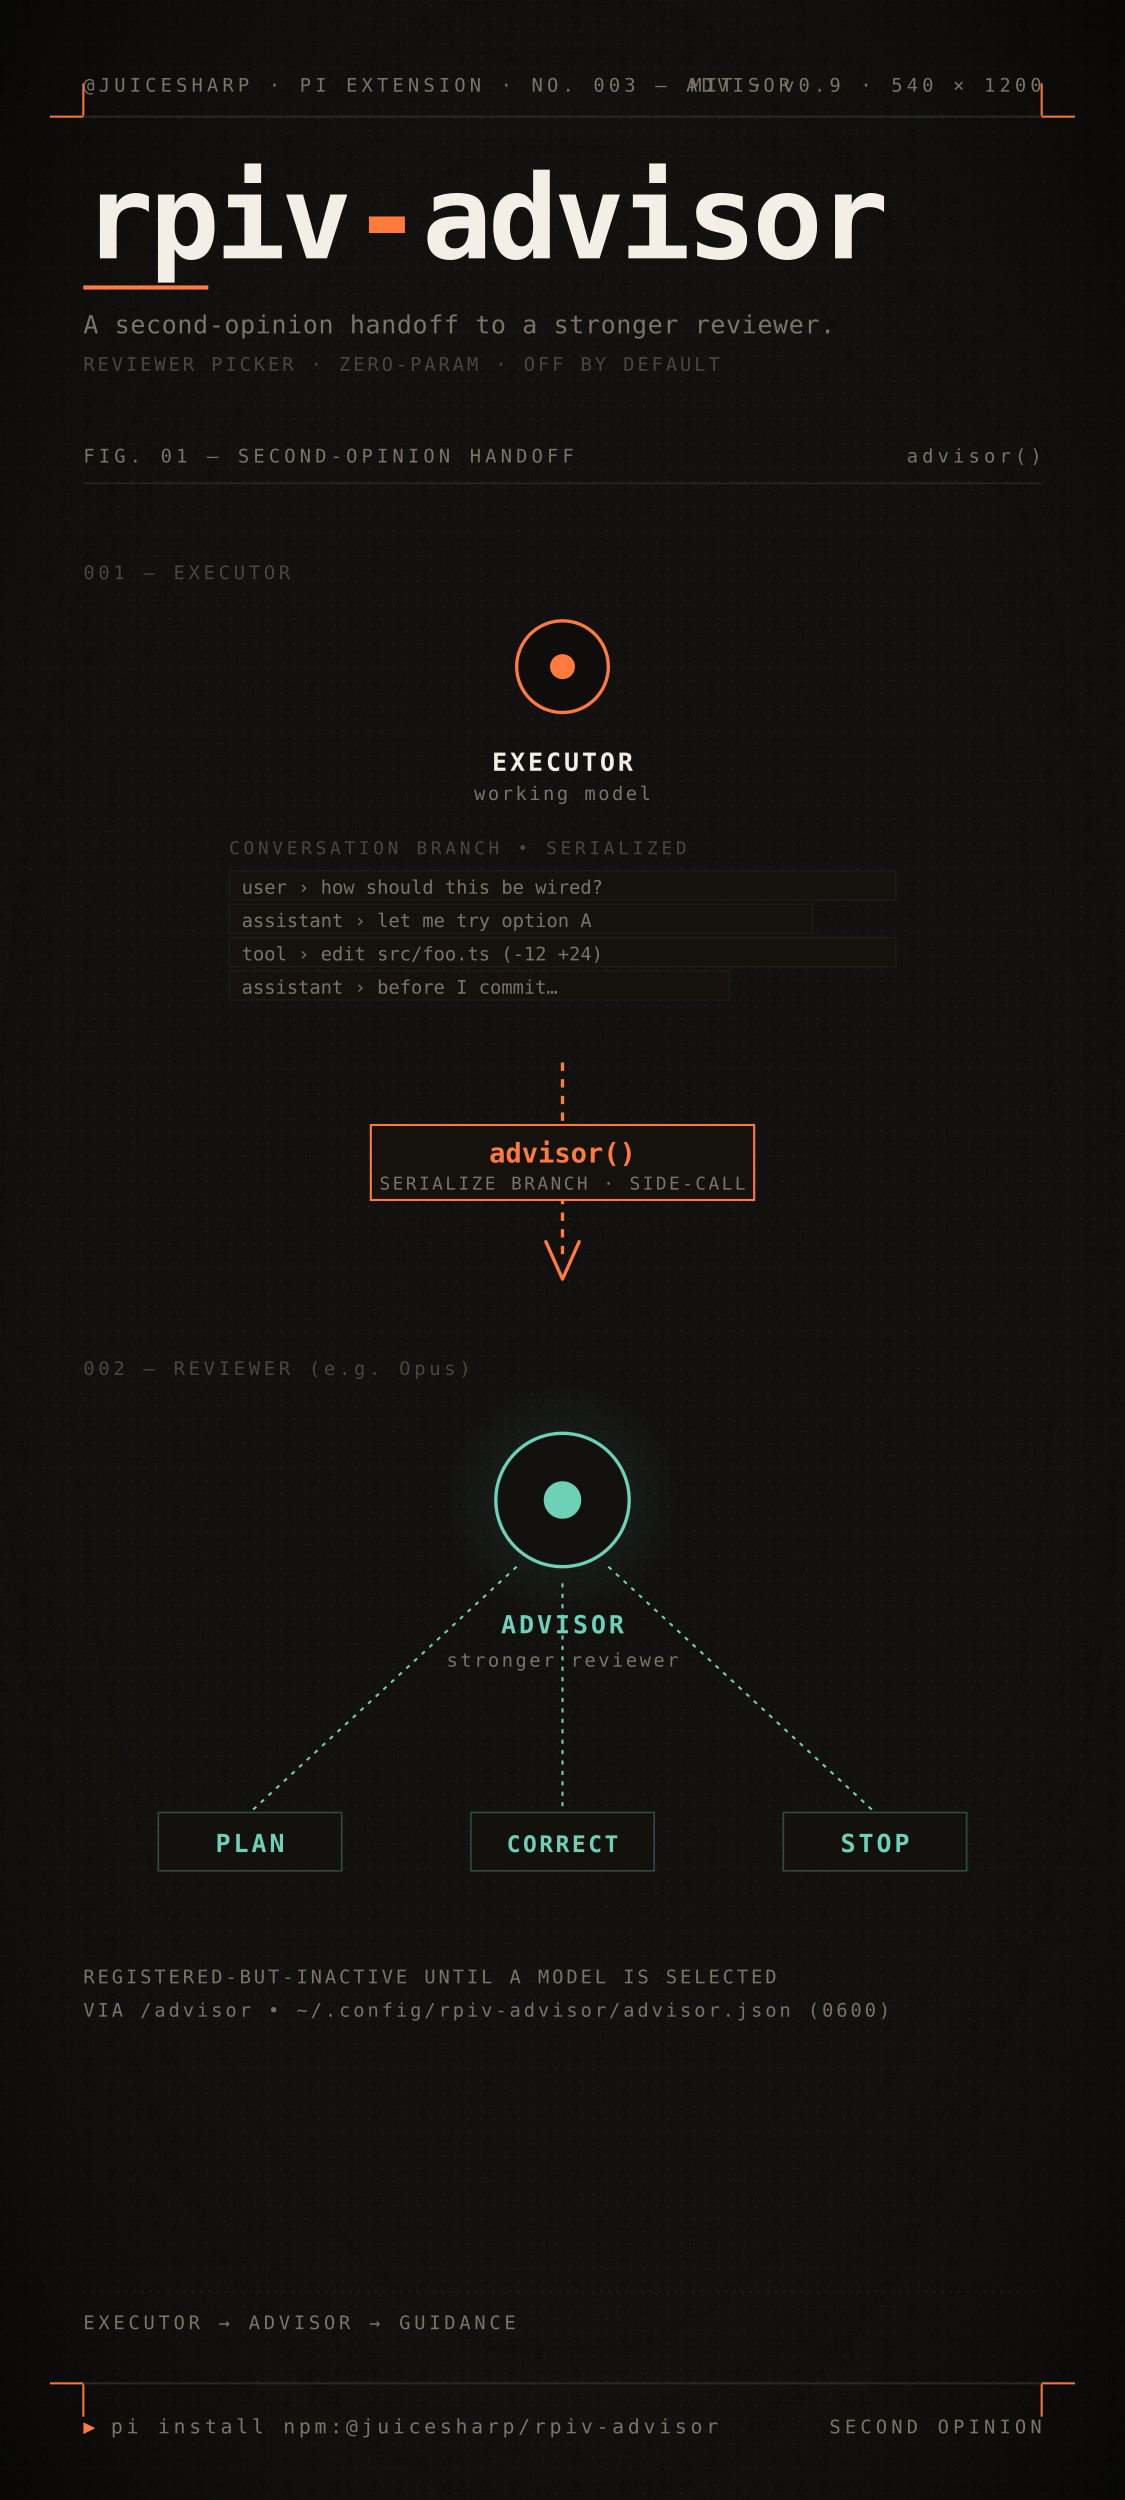
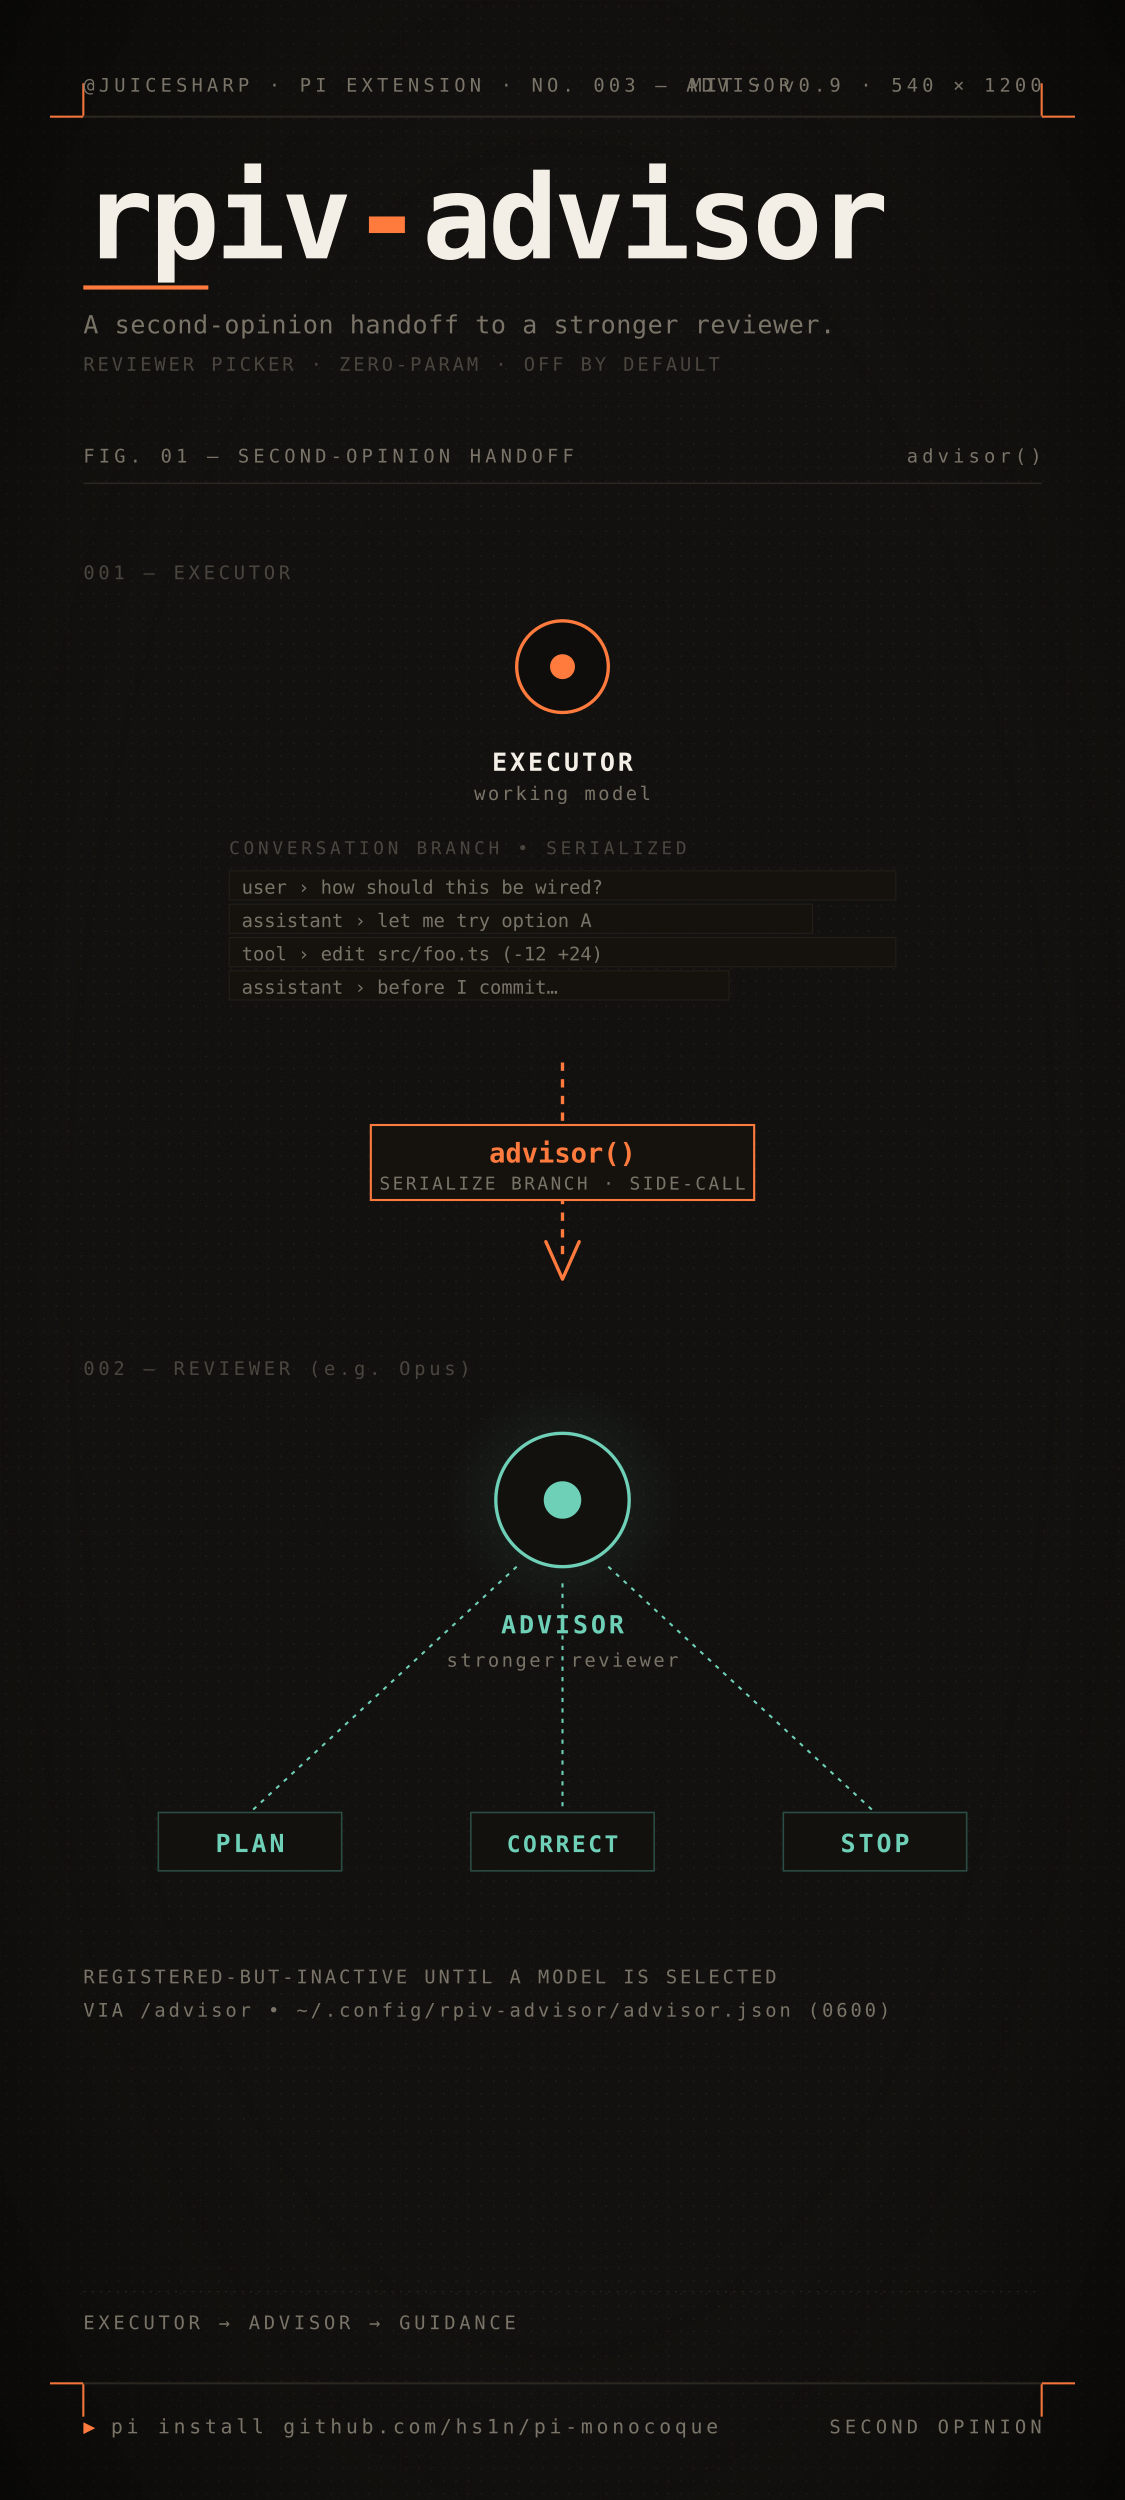
<svg xmlns="http://www.w3.org/2000/svg" viewBox="0 0 540 1200" role="img" aria-label="rpiv-advisor — Second-opinion handoff to a stronger reviewer model" preserveAspectRatio="xMidYMid meet">
  <defs>
    <style>
      .mono   { font-family: 'JetBrains Mono', 'Fira Code', 'SFMono-Regular', ui-monospace, Menlo, Consolas, monospace; }
      .ink    { fill: #F4EFE6; }
      .paper  { fill: #0E0D0B; }
      .muted  { fill: #7A7468; }
      .dim    { fill: #4A463F; }
      .accent { fill: #FF7A3D; }
      .mint   { fill: #6FD0B8; }
      .rule   { stroke: #2A2620; }
      .rule-bright { stroke: #FF7A3D; }
    </style>
    <filter id="grain" x="0" y="0" width="100%" height="100%">
      <feTurbulence type="fractalNoise" baseFrequency="1.4" numOctaves="2" seed="13" />
      <feColorMatrix values="0 0 0 0 0.96  0 0 0 0 0.94  0 0 0 0 0.88  0 0 0 0.06 0" />
    </filter>
    <pattern id="grid" width="32" height="32" patternUnits="userSpaceOnUse">
      <path d="M32 0 H0 V32" fill="none" stroke="#161411" stroke-width="0.5" />
    </pattern>
    <pattern id="dots" width="6" height="6" patternUnits="userSpaceOnUse">
      <circle cx="3" cy="3" r="0.6" fill="#231F1A" />
    </pattern>
    <radialGradient id="vignette" cx="50%" cy="50%" r="70%">
      <stop offset="60%" stop-color="#0E0D0B" stop-opacity="0" />
      <stop offset="100%" stop-color="#000" stop-opacity="0.55" />
    </radialGradient>
    <radialGradient id="reviewerGlow" cx="50%" cy="50%" r="50%">
      <stop offset="0%" stop-color="#6FD0B8" stop-opacity="0.45" />
      <stop offset="60%" stop-color="#6FD0B8" stop-opacity="0.05" />
      <stop offset="100%" stop-color="#6FD0B8" stop-opacity="0" />
    </radialGradient>
  </defs>
  <rect width="540" height="1200" class="paper" />
  <rect width="540" height="1200" fill="url(#grid)" opacity="0.55" />
  <rect width="540" height="1200" fill="url(#dots)" opacity="0.4" />
  <rect width="540" height="1200" filter="url(#grain)" opacity="0.5" />
  <rect width="540" height="1200" fill="url(#vignette)" />
  <g class="rule-bright" stroke-width="1" fill="none" opacity="0.95">
    <path d="M24 56 L40 56 M40 40 L40 56" />
    <path d="M516 56 L500 56 M500 40 L500 56" />
    <path d="M24 1144 L40 1144 M40 1160 L40 1144" />
    <path d="M516 1144 L500 1144 M500 1160 L500 1144" />
  </g>
  <line x1="40" y1="56" x2="500" y2="56" class="rule" stroke-width="1" />
  <text class="mono muted" x="40" y="44" font-size="9" letter-spacing="2">@JUICESHARP · PI EXTENSION · NO. 003 – ADVISOR</text>
  <text class="mono muted" x="500" y="44" font-size="9" letter-spacing="2" text-anchor="end">MIT · v0.9 · 540 × 1200</text>
  <text class="mono ink" x="40" y="124" font-size="56" font-weight="700" letter-spacing="-2">rpiv<tspan class="accent">-</tspan>advisor</text>
  <line x1="40" y1="138" x2="100" y2="138" class="rule-bright" stroke-width="2" />
  <text class="mono muted" x="40" y="160" font-size="12" letter-spacing="0.3">A second-opinion handoff to a stronger reviewer.</text>
  <text class="mono dim" x="40" y="178" font-size="9" letter-spacing="1.4">REVIEWER PICKER · ZERO-PARAM · OFF BY DEFAULT</text>
  <text class="mono muted" x="40" y="222" font-size="9" letter-spacing="2">FIG. 01 — SECOND-OPINION HANDOFF</text>
  <text class="mono muted" x="500" y="222" font-size="9" letter-spacing="2" text-anchor="end">advisor()</text>
  <line x1="40" y1="232" x2="500" y2="232" class="rule" stroke-width="0.75" />
  <text class="mono dim" x="40" y="278" font-size="9" letter-spacing="1.8">001 — EXECUTOR</text>
  <g transform="translate(270 320)">
    <circle r="22" fill="#0E0D0B" stroke="#FF7A3D" stroke-width="1.6" />
    <circle r="6" fill="#FF7A3D" />
    <text class="mono ink" x="0" y="50" font-size="12" letter-spacing="1.4" text-anchor="middle" font-weight="700">EXECUTOR</text>
    <text class="mono muted" x="0" y="64" font-size="9" letter-spacing="1.2" text-anchor="middle">working model</text>
  </g>
  <g transform="translate(110 410)">
    <text class="mono dim" x="0" y="0" font-size="8.5" letter-spacing="1.8">CONVERSATION BRANCH • SERIALIZED</text>
    <rect x="0" y="8" width="320" height="14" fill="#15120E" stroke="#221E18" stroke-width="0.5" />
    <rect x="0" y="24" width="280" height="14" fill="#15120E" stroke="#221E18" stroke-width="0.5" />
    <rect x="0" y="40" width="320" height="14" fill="#15120E" stroke="#221E18" stroke-width="0.5" />
    <rect x="0" y="56" width="240" height="14" fill="#15120E" stroke="#221E18" stroke-width="0.5" />
    <text class="mono muted" x="6" y="19" font-size="9">user › how should this be wired?</text>
    <text class="mono muted" x="6" y="35" font-size="9">assistant › let me try option A</text>
    <text class="mono muted" x="6" y="51" font-size="9">tool › edit src/foo.ts (-12 +24)</text>
    <text class="mono muted" x="6" y="67" font-size="9">assistant › before I commit…</text>
  </g>
  <line x1="270" y1="510" x2="270" y2="606" class="rule-bright" stroke-width="1.6" stroke-dasharray="4 4" />
  <path d="M262 596 L270 614 L278 596" fill="none" stroke="#FF7A3D" stroke-width="1.6" stroke-linejoin="round" stroke-linecap="round" />
  <g transform="translate(270 558)">
    <rect x="-92" y="-18" width="184" height="36" fill="#15120E" stroke="#FF7A3D" stroke-width="1" />
    <text class="mono accent" x="0" y="0" font-size="13" font-weight="700" text-anchor="middle">advisor()</text>
    <text class="mono muted" x="0" y="13" font-size="8.5" letter-spacing="1.2" text-anchor="middle">SERIALIZE BRANCH · SIDE-CALL</text>
  </g>
  <text class="mono dim" x="40" y="660" font-size="9" letter-spacing="1.8">002 — REVIEWER (e.g. Opus)</text>
  <g transform="translate(270 720)">
    <circle r="56" fill="url(#reviewerGlow)" />
    <circle r="32" fill="#13110D" stroke="#6FD0B8" stroke-width="1.6" />
    <circle r="9" fill="#6FD0B8" />
    <text class="mono mint" x="0" y="64" font-size="12" letter-spacing="1.4" text-anchor="middle" font-weight="700">ADVISOR</text>
    <text class="mono muted" x="0" y="80" font-size="9" letter-spacing="1.2" text-anchor="middle">stronger reviewer</text>
  </g>
  <g>
    <line x1="248" y1="752" x2="120" y2="870" stroke="#6FD0B8" stroke-width="1" stroke-dasharray="2 3" />
    <line x1="270" y1="760" x2="270" y2="870" stroke="#6FD0B8" stroke-width="1" stroke-dasharray="2 3" />
    <line x1="292" y1="752" x2="420" y2="870" stroke="#6FD0B8" stroke-width="1" stroke-dasharray="2 3" />
    <rect x="76" y="870" width="88" height="28" fill="#13110D" stroke="#2A4D45" stroke-width="0.75" />
    <text class="mono mint" x="120" y="889" font-size="12" letter-spacing="1.4" text-anchor="middle" font-weight="700">PLAN</text>
    <rect x="226" y="870" width="88" height="28" fill="#13110D" stroke="#2A4D45" stroke-width="0.75" />
    <text class="mono mint" x="270" y="889" font-size="11" letter-spacing="1.2" text-anchor="middle" font-weight="700">CORRECT</text>
    <rect x="376" y="870" width="88" height="28" fill="#13110D" stroke="#2A4D45" stroke-width="0.75" />
    <text class="mono mint" x="420" y="889" font-size="12" letter-spacing="1.4" text-anchor="middle" font-weight="700">STOP</text>
  </g>
  <text class="mono muted" x="40" y="952" font-size="9" letter-spacing="1.4">REGISTERED-BUT-INACTIVE UNTIL A MODEL IS SELECTED</text>
  <text class="mono muted" x="40" y="968" font-size="9" letter-spacing="1.4">VIA /advisor • ~/.config/rpiv-advisor/advisor.json (0600)</text>
  <line x1="40" y1="1100" x2="500" y2="1100" class="rule" stroke-width="0.5" stroke-dasharray="1 3" />
  <text class="mono muted" x="40" y="1118" font-size="9" letter-spacing="1.8">EXECUTOR → ADVISOR → GUIDANCE</text>
  <line x1="40" y1="1144" x2="500" y2="1144" class="rule" stroke-width="1" />
  <text class="mono muted" x="40" y="1168" font-size="9.5" letter-spacing="1.8">
-     <tspan class="accent">▶</tspan>  pi install npm:@juicesharp/rpiv-advisor
+     <tspan class="accent">▶</tspan>  pi install github.com/hs1n/pi-monocoque
  </text>
  <text class="mono muted" x="500" y="1168" font-size="9" letter-spacing="2" text-anchor="end">SECOND OPINION</text>
</svg>
